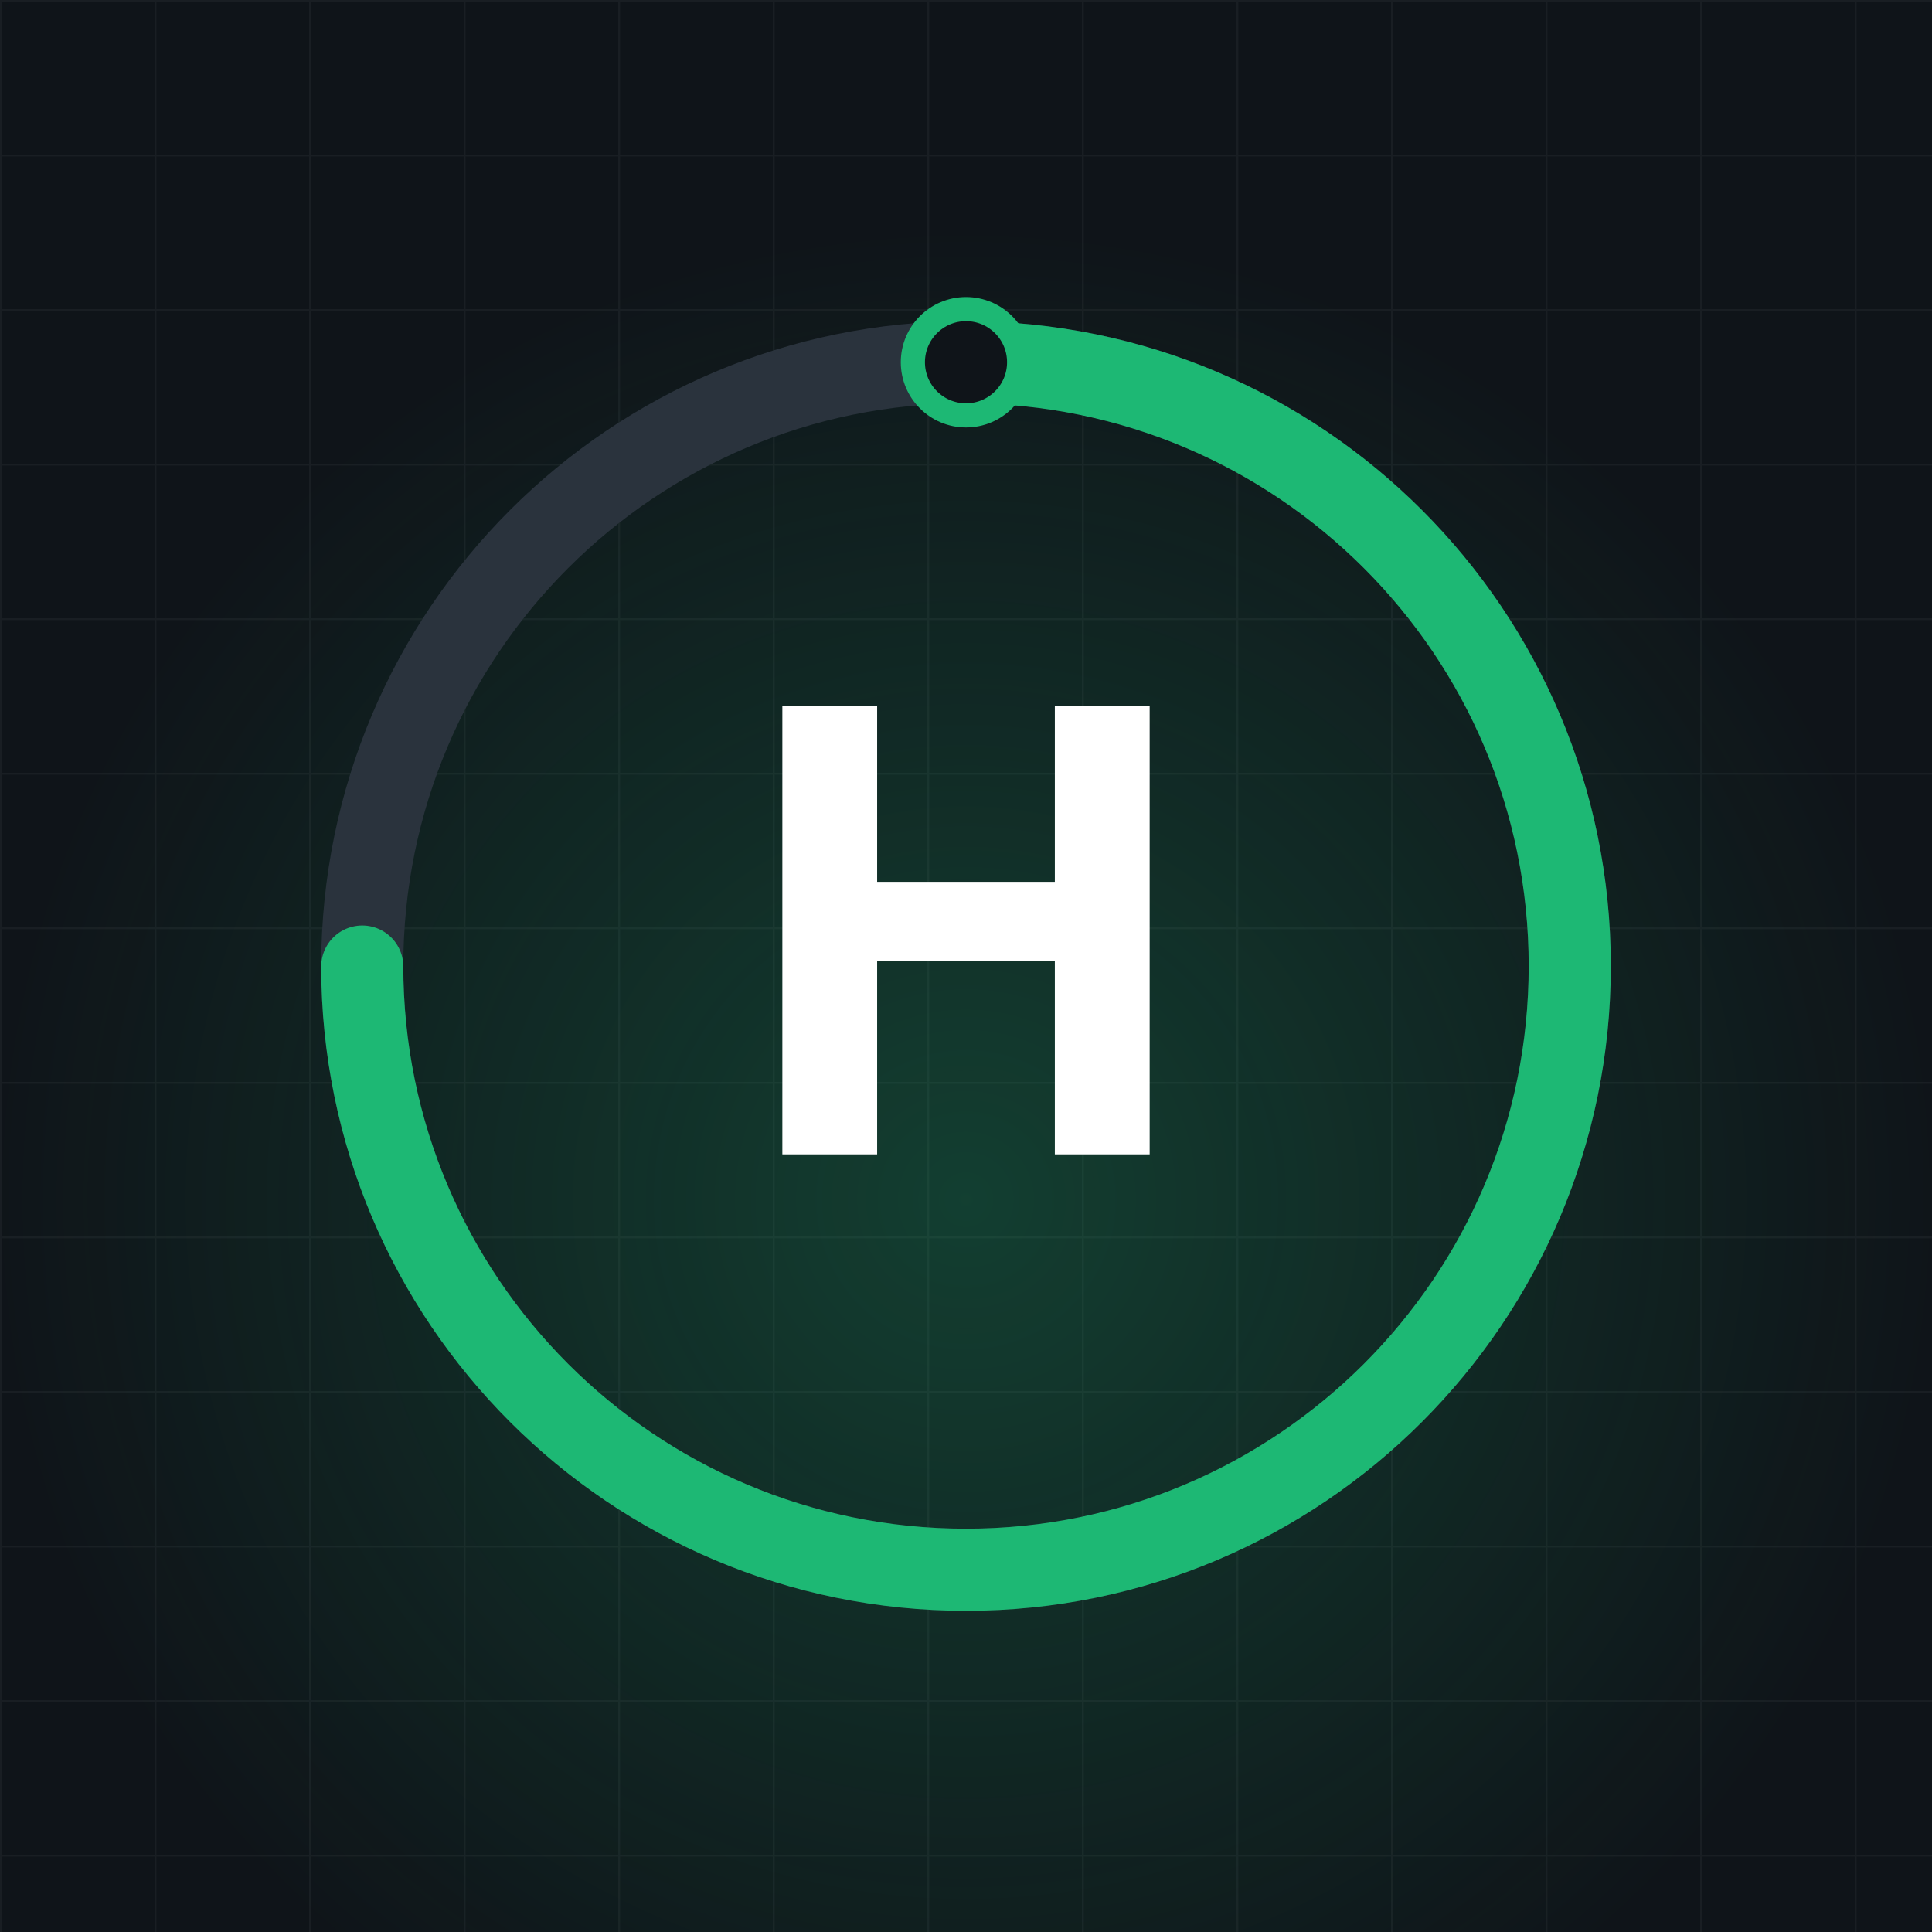
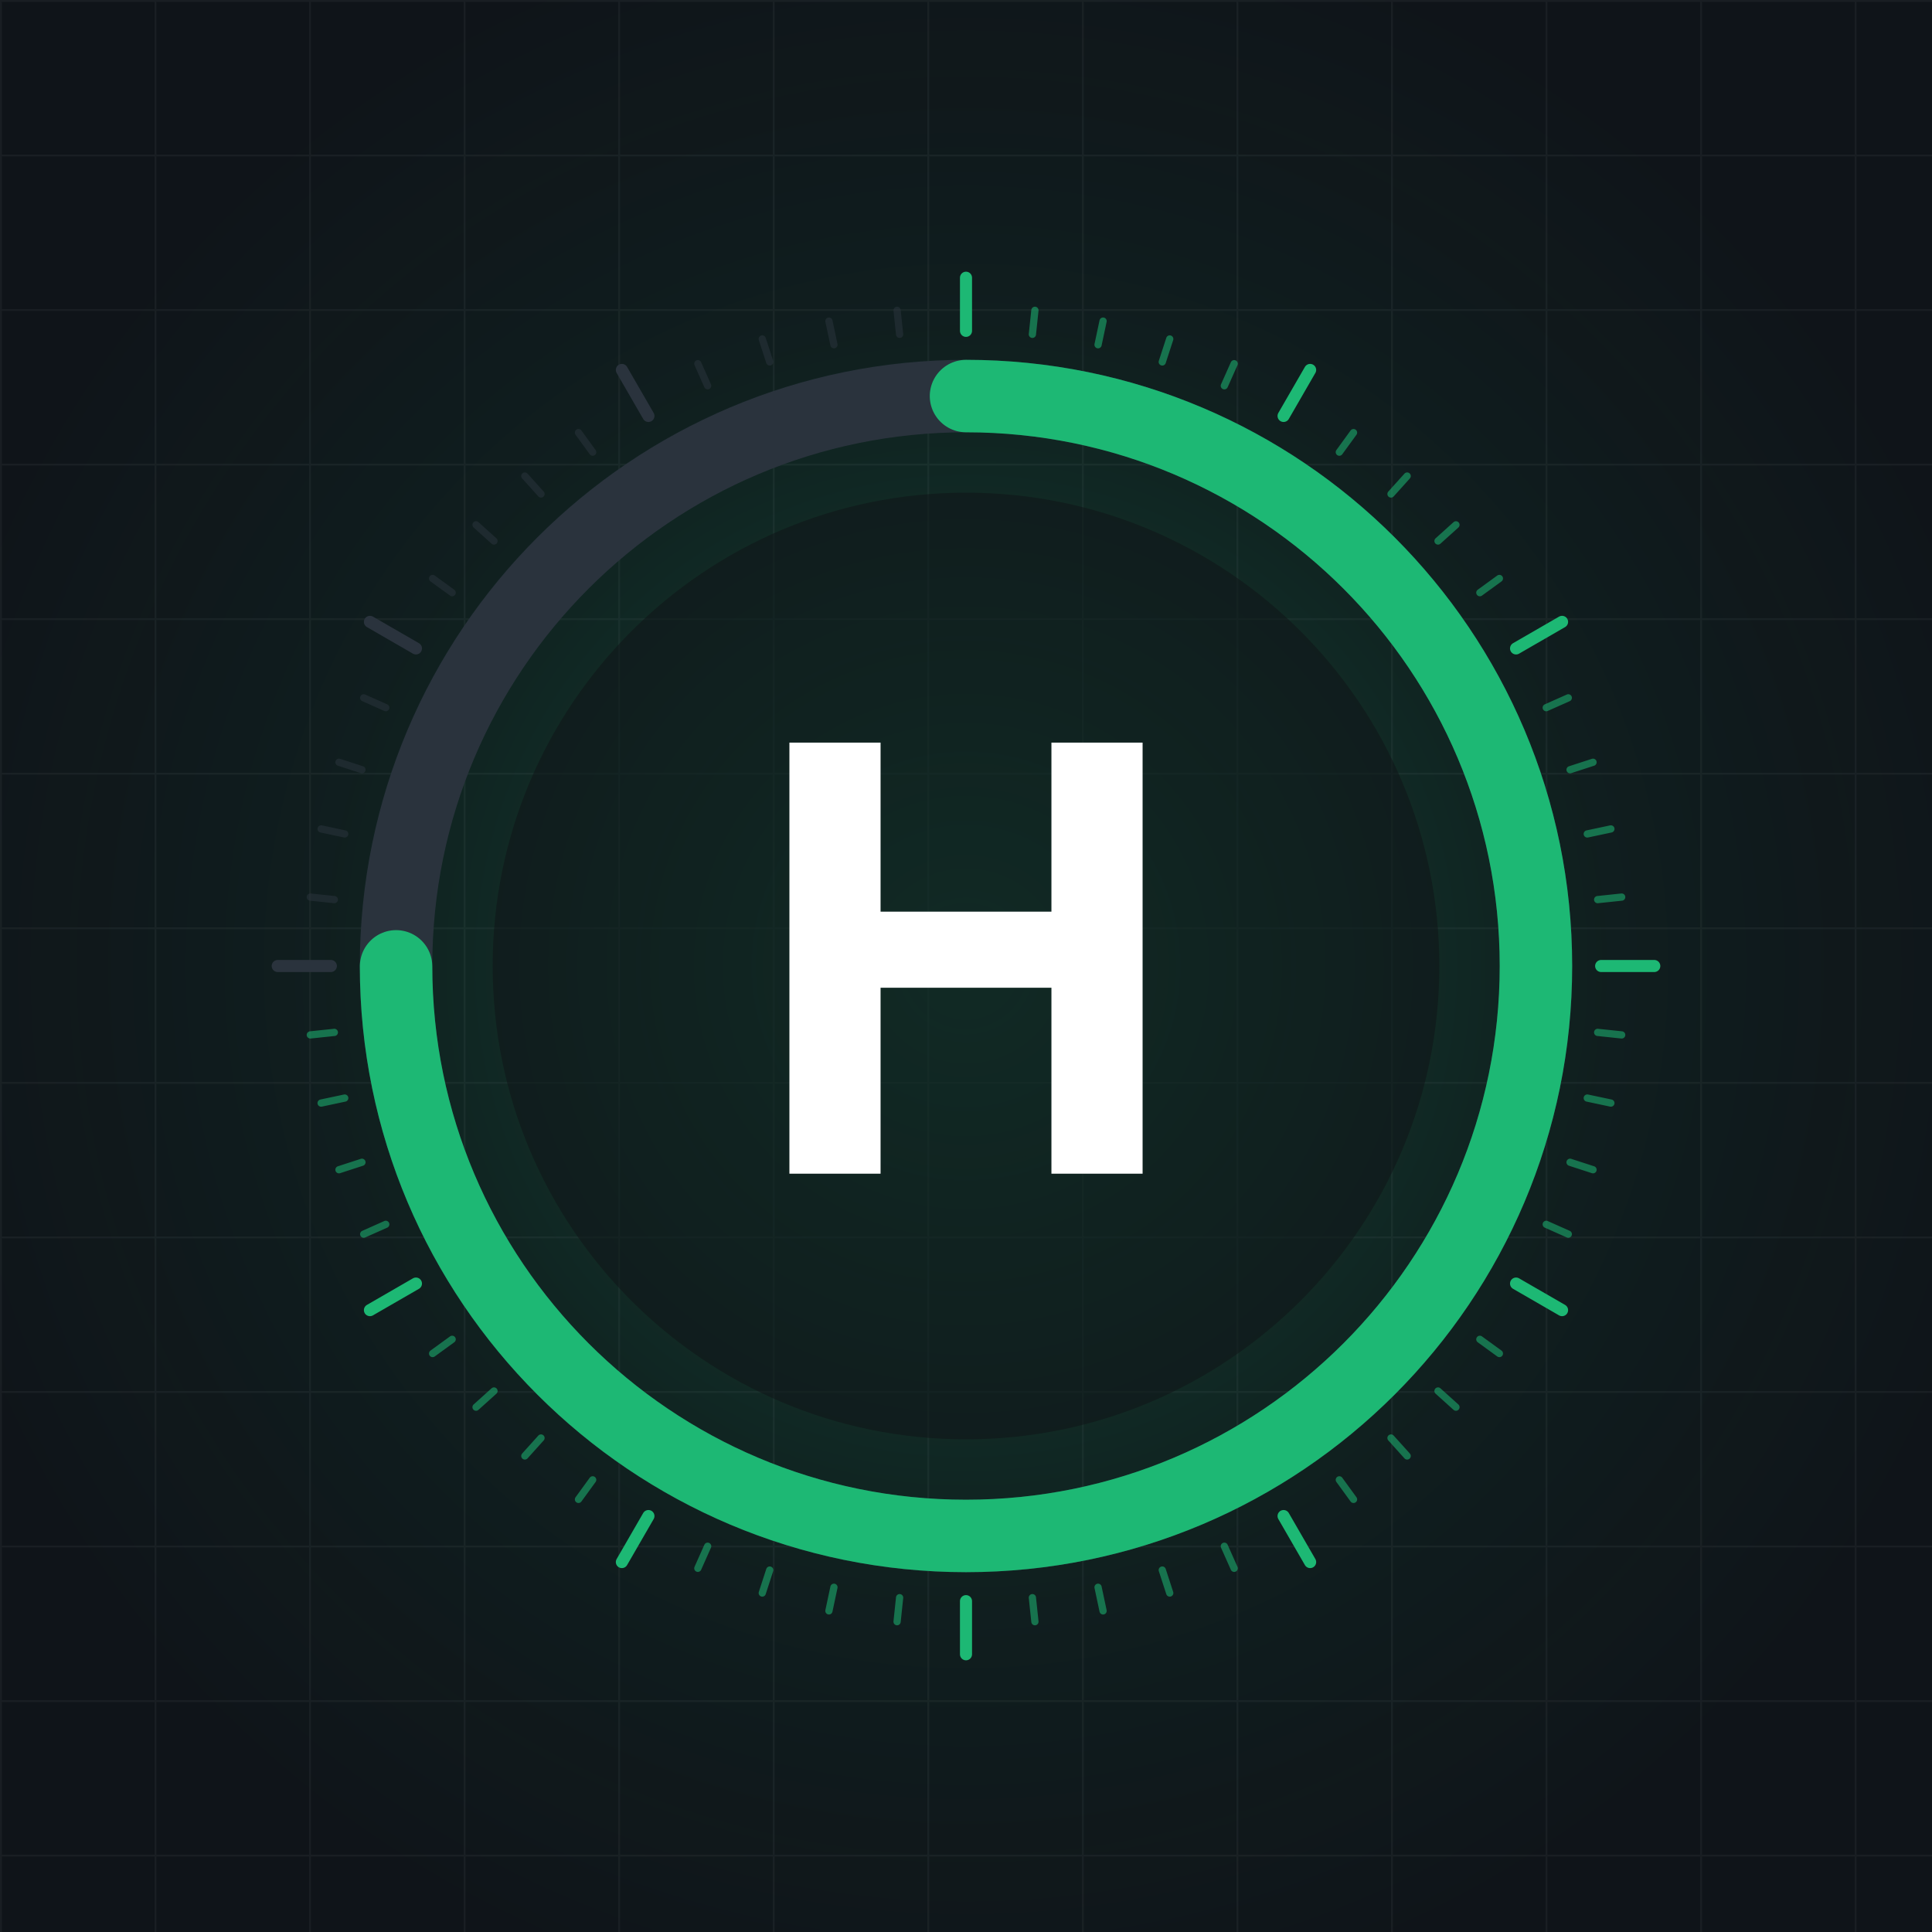
<svg xmlns="http://www.w3.org/2000/svg" width="800" height="800" viewBox="0 0 800 800">
  <defs>
    <pattern id="grid" width="64" height="64" patternUnits="userSpaceOnUse">
      <path d="M64 0H0V64" fill="none" stroke="#ffffff" stroke-opacity="0.045" stroke-width="1.5" />
    </pattern>
-     <radialGradient id="glow" cx="0.5" cy="0.62" r="0.5">
-       <stop offset="0" stop-color="#1DB874" stop-opacity="0.26" />
+     <radialGradient id="glow" cx="0.5" cy="0.5" r="0.55">
+       <stop offset="0" stop-color="#1DB874" stop-opacity="0.30" />
+       <stop offset="0.6" stop-color="#1DB874" stop-opacity="0.06" />
      <stop offset="1" stop-color="#1DB874" stop-opacity="0" />
    </radialGradient>
-     <linearGradient id="area" x1="0" y1="0" x2="0" y2="1">
-       <stop offset="0" stop-color="#1DB874" stop-opacity="0.35" />
-       <stop offset="1" stop-color="#1DB874" stop-opacity="0" />
-     </linearGradient>
  </defs>
  <rect width="800" height="800" fill="#0F1419" />
  <rect width="800" height="800" fill="url(#grid)" />
  <rect width="800" height="800" fill="url(#glow)" />
-   <circle cx="400" cy="400" r="250" fill="none" stroke="#2A333D" stroke-width="34" />
-   <circle cx="400" cy="400" r="250" fill="none" stroke="#1DB874" stroke-width="34" stroke-linecap="round" stroke-dasharray="1571" stroke-dashoffset="393" transform="rotate(-90 400 400)" />
-   <circle cx="400" cy="150" r="22" fill="#0F1419" stroke="#1DB874" stroke-width="10" />
-   <text x="400" y="478" text-anchor="middle" font-family="Fraunces" font-weight="800" font-size="260" fill="#ffffff">H</text>
+   <circle cx="400" cy="400" r="236" fill="none" stroke="#2A333D" stroke-width="30" />
+   <circle cx="400" cy="400" r="236" fill="none" stroke="#1DB874" stroke-width="30" stroke-linecap="round" stroke-dasharray="1482.8" stroke-dashoffset="370.7" transform="rotate(-90 400 400)" />
+   <line x1="400" y1="137" x2="400" y2="115" stroke="#1DB874" stroke-opacity="1" stroke-width="5" stroke-linecap="round" />
+   <line x1="427.491" y1="138.441" x2="428.536" y2="128.496" stroke="#1DB874" stroke-opacity="0.55" stroke-width="3" stroke-linecap="round" />
+   <line x1="454.681" y1="142.747" x2="456.76" y2="132.966" stroke="#1DB874" stroke-opacity="0.55" stroke-width="3" stroke-linecap="round" />
+   <line x1="481.271" y1="149.872" x2="484.362" y2="140.362" stroke="#1DB874" stroke-opacity="0.55" stroke-width="3" stroke-linecap="round" />
+   <line x1="506.972" y1="159.738" x2="511.039" y2="150.602" stroke="#1DB874" stroke-opacity="0.55" stroke-width="3" stroke-linecap="round" />
+   <line x1="531.5" y1="172.235" x2="542.5" y2="153.183" stroke="#1DB874" stroke-opacity="1" stroke-width="5" stroke-linecap="round" />
+   <line x1="554.588" y1="187.229" x2="560.465" y2="179.138" stroke="#1DB874" stroke-opacity="0.55" stroke-width="3" stroke-linecap="round" />
+   <line x1="575.981" y1="204.553" x2="582.673" y2="197.121" stroke="#1DB874" stroke-opacity="0.55" stroke-width="3" stroke-linecap="round" />
+   <line x1="595.447" y1="224.019" x2="602.879" y2="217.327" stroke="#1DB874" stroke-opacity="0.55" stroke-width="3" stroke-linecap="round" />
+   <line x1="612.771" y1="245.412" x2="620.862" y2="239.535" stroke="#1DB874" stroke-opacity="0.55" stroke-width="3" stroke-linecap="round" />
+   <line x1="627.765" y1="268.5" x2="646.817" y2="257.5" stroke="#1DB874" stroke-opacity="1" stroke-width="5" stroke-linecap="round" />
+   <line x1="640.262" y1="293.028" x2="649.398" y2="288.961" stroke="#1DB874" stroke-opacity="0.55" stroke-width="3" stroke-linecap="round" />
+   <line x1="650.128" y1="318.729" x2="659.638" y2="315.638" stroke="#1DB874" stroke-opacity="0.55" stroke-width="3" stroke-linecap="round" />
+   <line x1="657.253" y1="345.319" x2="667.034" y2="343.24" stroke="#1DB874" stroke-opacity="0.55" stroke-width="3" stroke-linecap="round" />
+   <line x1="661.559" y1="372.509" x2="671.504" y2="371.464" stroke="#1DB874" stroke-opacity="0.55" stroke-width="3" stroke-linecap="round" />
+   <line x1="663" y1="400" x2="685" y2="400" stroke="#1DB874" stroke-opacity="1" stroke-width="5" stroke-linecap="round" />
+   <line x1="661.559" y1="427.491" x2="671.504" y2="428.536" stroke="#1DB874" stroke-opacity="0.55" stroke-width="3" stroke-linecap="round" />
+   <line x1="657.253" y1="454.681" x2="667.034" y2="456.76" stroke="#1DB874" stroke-opacity="0.55" stroke-width="3" stroke-linecap="round" />
+   <line x1="650.128" y1="481.271" x2="659.638" y2="484.362" stroke="#1DB874" stroke-opacity="0.55" stroke-width="3" stroke-linecap="round" />
+   <line x1="640.262" y1="506.972" x2="649.398" y2="511.039" stroke="#1DB874" stroke-opacity="0.55" stroke-width="3" stroke-linecap="round" />
+   <line x1="627.765" y1="531.5" x2="646.817" y2="542.5" stroke="#1DB874" stroke-opacity="1" stroke-width="5" stroke-linecap="round" />
+   <line x1="612.771" y1="554.588" x2="620.862" y2="560.465" stroke="#1DB874" stroke-opacity="0.55" stroke-width="3" stroke-linecap="round" />
+   <line x1="595.447" y1="575.981" x2="602.879" y2="582.673" stroke="#1DB874" stroke-opacity="0.55" stroke-width="3" stroke-linecap="round" />
+   <line x1="575.981" y1="595.447" x2="582.673" y2="602.879" stroke="#1DB874" stroke-opacity="0.55" stroke-width="3" stroke-linecap="round" />
+   <line x1="554.588" y1="612.771" x2="560.465" y2="620.862" stroke="#1DB874" stroke-opacity="0.55" stroke-width="3" stroke-linecap="round" />
+   <line x1="531.5" y1="627.765" x2="542.5" y2="646.817" stroke="#1DB874" stroke-opacity="1" stroke-width="5" stroke-linecap="round" />
+   <line x1="506.972" y1="640.262" x2="511.039" y2="649.398" stroke="#1DB874" stroke-opacity="0.55" stroke-width="3" stroke-linecap="round" />
+   <line x1="481.271" y1="650.128" x2="484.362" y2="659.638" stroke="#1DB874" stroke-opacity="0.55" stroke-width="3" stroke-linecap="round" />
+   <line x1="454.681" y1="657.253" x2="456.76" y2="667.034" stroke="#1DB874" stroke-opacity="0.55" stroke-width="3" stroke-linecap="round" />
+   <line x1="427.491" y1="661.559" x2="428.536" y2="671.504" stroke="#1DB874" stroke-opacity="0.55" stroke-width="3" stroke-linecap="round" />
+   <line x1="400" y1="663" x2="400" y2="685" stroke="#1DB874" stroke-opacity="1" stroke-width="5" stroke-linecap="round" />
+   <line x1="372.509" y1="661.559" x2="371.464" y2="671.504" stroke="#1DB874" stroke-opacity="0.55" stroke-width="3" stroke-linecap="round" />
+   <line x1="345.319" y1="657.253" x2="343.24" y2="667.034" stroke="#1DB874" stroke-opacity="0.55" stroke-width="3" stroke-linecap="round" />
+   <line x1="318.729" y1="650.128" x2="315.638" y2="659.638" stroke="#1DB874" stroke-opacity="0.55" stroke-width="3" stroke-linecap="round" />
+   <line x1="293.028" y1="640.262" x2="288.961" y2="649.398" stroke="#1DB874" stroke-opacity="0.55" stroke-width="3" stroke-linecap="round" />
+   <line x1="268.5" y1="627.765" x2="257.5" y2="646.817" stroke="#1DB874" stroke-opacity="1" stroke-width="5" stroke-linecap="round" />
+   <line x1="245.412" y1="612.771" x2="239.535" y2="620.862" stroke="#1DB874" stroke-opacity="0.55" stroke-width="3" stroke-linecap="round" />
+   <line x1="224.019" y1="595.447" x2="217.327" y2="602.879" stroke="#1DB874" stroke-opacity="0.55" stroke-width="3" stroke-linecap="round" />
+   <line x1="204.553" y1="575.981" x2="197.121" y2="582.673" stroke="#1DB874" stroke-opacity="0.55" stroke-width="3" stroke-linecap="round" />
+   <line x1="187.229" y1="554.588" x2="179.138" y2="560.465" stroke="#1DB874" stroke-opacity="0.55" stroke-width="3" stroke-linecap="round" />
+   <line x1="172.235" y1="531.5" x2="153.183" y2="542.5" stroke="#1DB874" stroke-opacity="1" stroke-width="5" stroke-linecap="round" />
+   <line x1="159.738" y1="506.972" x2="150.602" y2="511.039" stroke="#1DB874" stroke-opacity="0.55" stroke-width="3" stroke-linecap="round" />
+   <line x1="149.872" y1="481.271" x2="140.362" y2="484.362" stroke="#1DB874" stroke-opacity="0.55" stroke-width="3" stroke-linecap="round" />
+   <line x1="142.747" y1="454.681" x2="132.966" y2="456.76" stroke="#1DB874" stroke-opacity="0.55" stroke-width="3" stroke-linecap="round" />
+   <line x1="138.441" y1="427.491" x2="128.496" y2="428.536" stroke="#1DB874" stroke-opacity="0.55" stroke-width="3" stroke-linecap="round" />
+   <line x1="137" y1="400" x2="115" y2="400" stroke="#2A333D" stroke-opacity="1" stroke-width="5" stroke-linecap="round" />
+   <line x1="138.441" y1="372.509" x2="128.496" y2="371.464" stroke="#2A333D" stroke-opacity="0.55" stroke-width="3" stroke-linecap="round" />
+   <line x1="142.747" y1="345.319" x2="132.966" y2="343.24" stroke="#2A333D" stroke-opacity="0.55" stroke-width="3" stroke-linecap="round" />
+   <line x1="149.872" y1="318.729" x2="140.362" y2="315.638" stroke="#2A333D" stroke-opacity="0.55" stroke-width="3" stroke-linecap="round" />
+   <line x1="159.738" y1="293.028" x2="150.602" y2="288.961" stroke="#2A333D" stroke-opacity="0.55" stroke-width="3" stroke-linecap="round" />
+   <line x1="172.235" y1="268.5" x2="153.183" y2="257.5" stroke="#2A333D" stroke-opacity="1" stroke-width="5" stroke-linecap="round" />
+   <line x1="187.229" y1="245.412" x2="179.138" y2="239.535" stroke="#2A333D" stroke-opacity="0.55" stroke-width="3" stroke-linecap="round" />
+   <line x1="204.553" y1="224.019" x2="197.121" y2="217.327" stroke="#2A333D" stroke-opacity="0.55" stroke-width="3" stroke-linecap="round" />
+   <line x1="224.019" y1="204.553" x2="217.327" y2="197.121" stroke="#2A333D" stroke-opacity="0.55" stroke-width="3" stroke-linecap="round" />
+   <line x1="245.412" y1="187.229" x2="239.535" y2="179.138" stroke="#2A333D" stroke-opacity="0.55" stroke-width="3" stroke-linecap="round" />
+   <line x1="268.5" y1="172.235" x2="257.5" y2="153.183" stroke="#2A333D" stroke-opacity="1" stroke-width="5" stroke-linecap="round" />
+   <line x1="293.028" y1="159.738" x2="288.961" y2="150.602" stroke="#2A333D" stroke-opacity="0.55" stroke-width="3" stroke-linecap="round" />
+   <line x1="318.729" y1="149.872" x2="315.638" y2="140.362" stroke="#2A333D" stroke-opacity="0.55" stroke-width="3" stroke-linecap="round" />
+   <line x1="345.319" y1="142.747" x2="343.24" y2="132.966" stroke="#2A333D" stroke-opacity="0.55" stroke-width="3" stroke-linecap="round" />
+   <line x1="372.509" y1="138.441" x2="371.464" y2="128.496" stroke="#2A333D" stroke-opacity="0.55" stroke-width="3" stroke-linecap="round" />
+   <circle cx="400" cy="400" r="196" fill="#0F1419" fill-opacity=".55" />
+   <text x="400" y="486" text-anchor="middle" font-family="Fraunces" font-weight="800" font-size="250" fill="#ffffff">H</text>
</svg>
